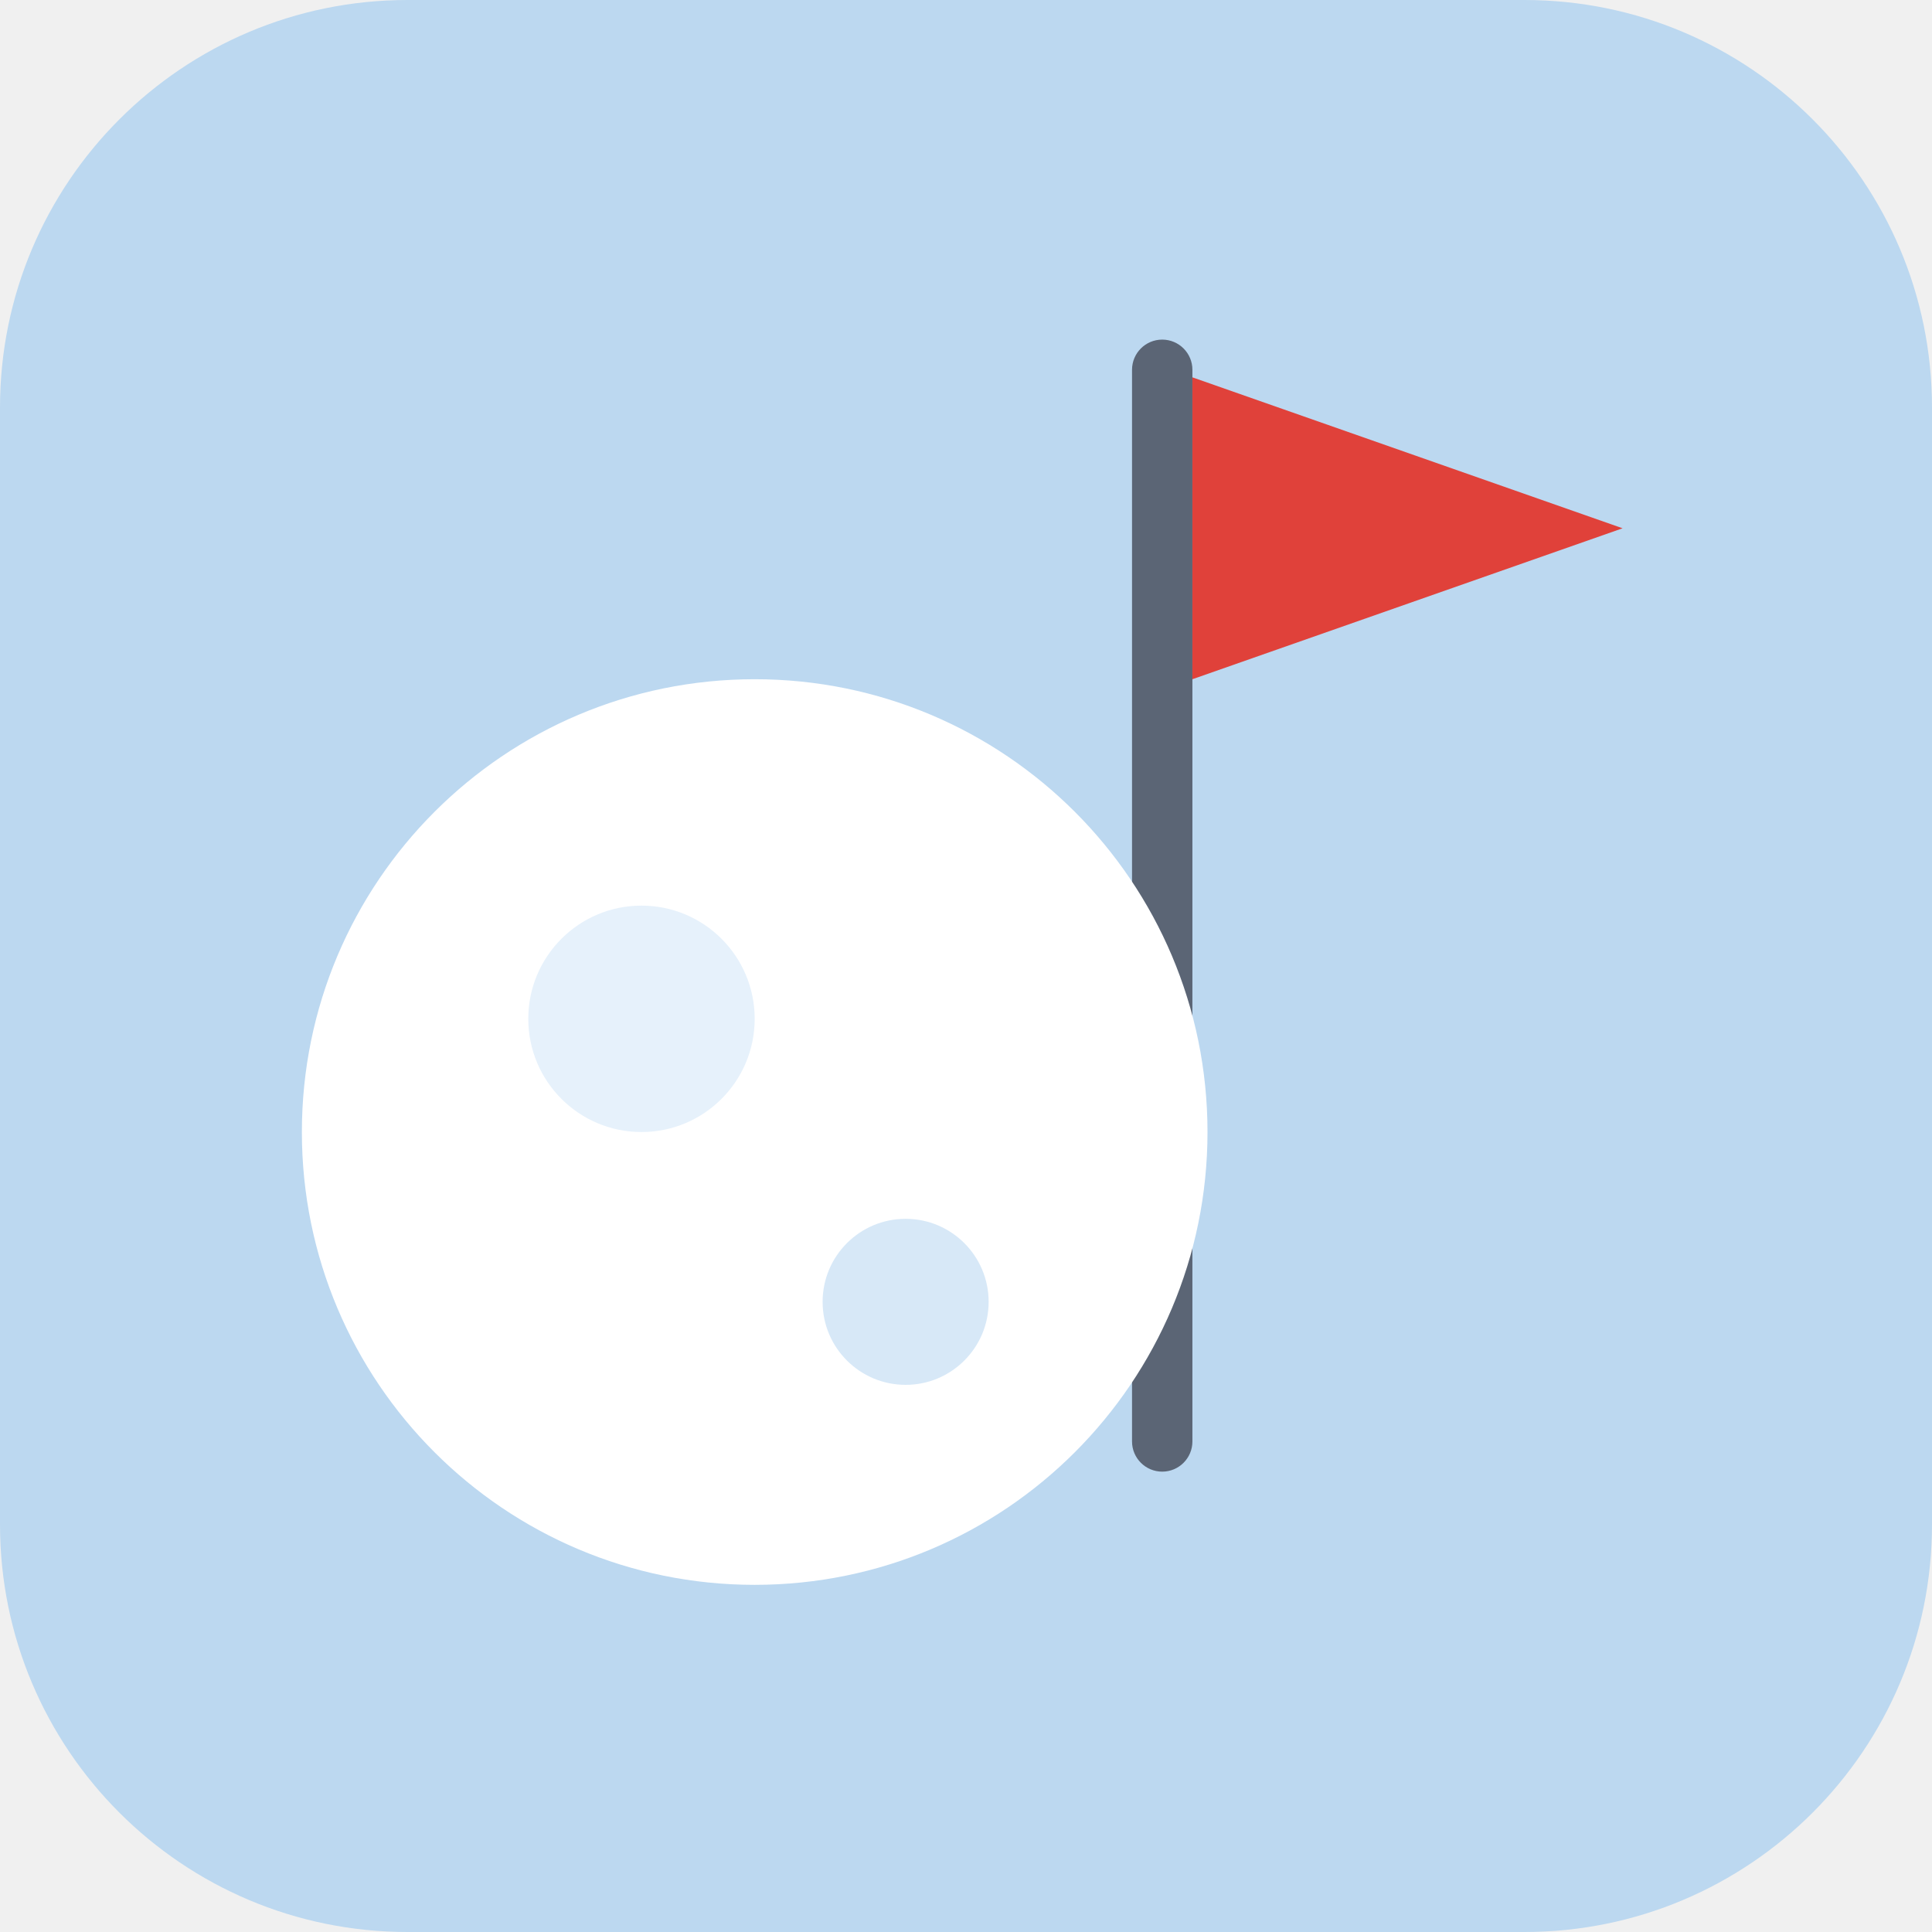
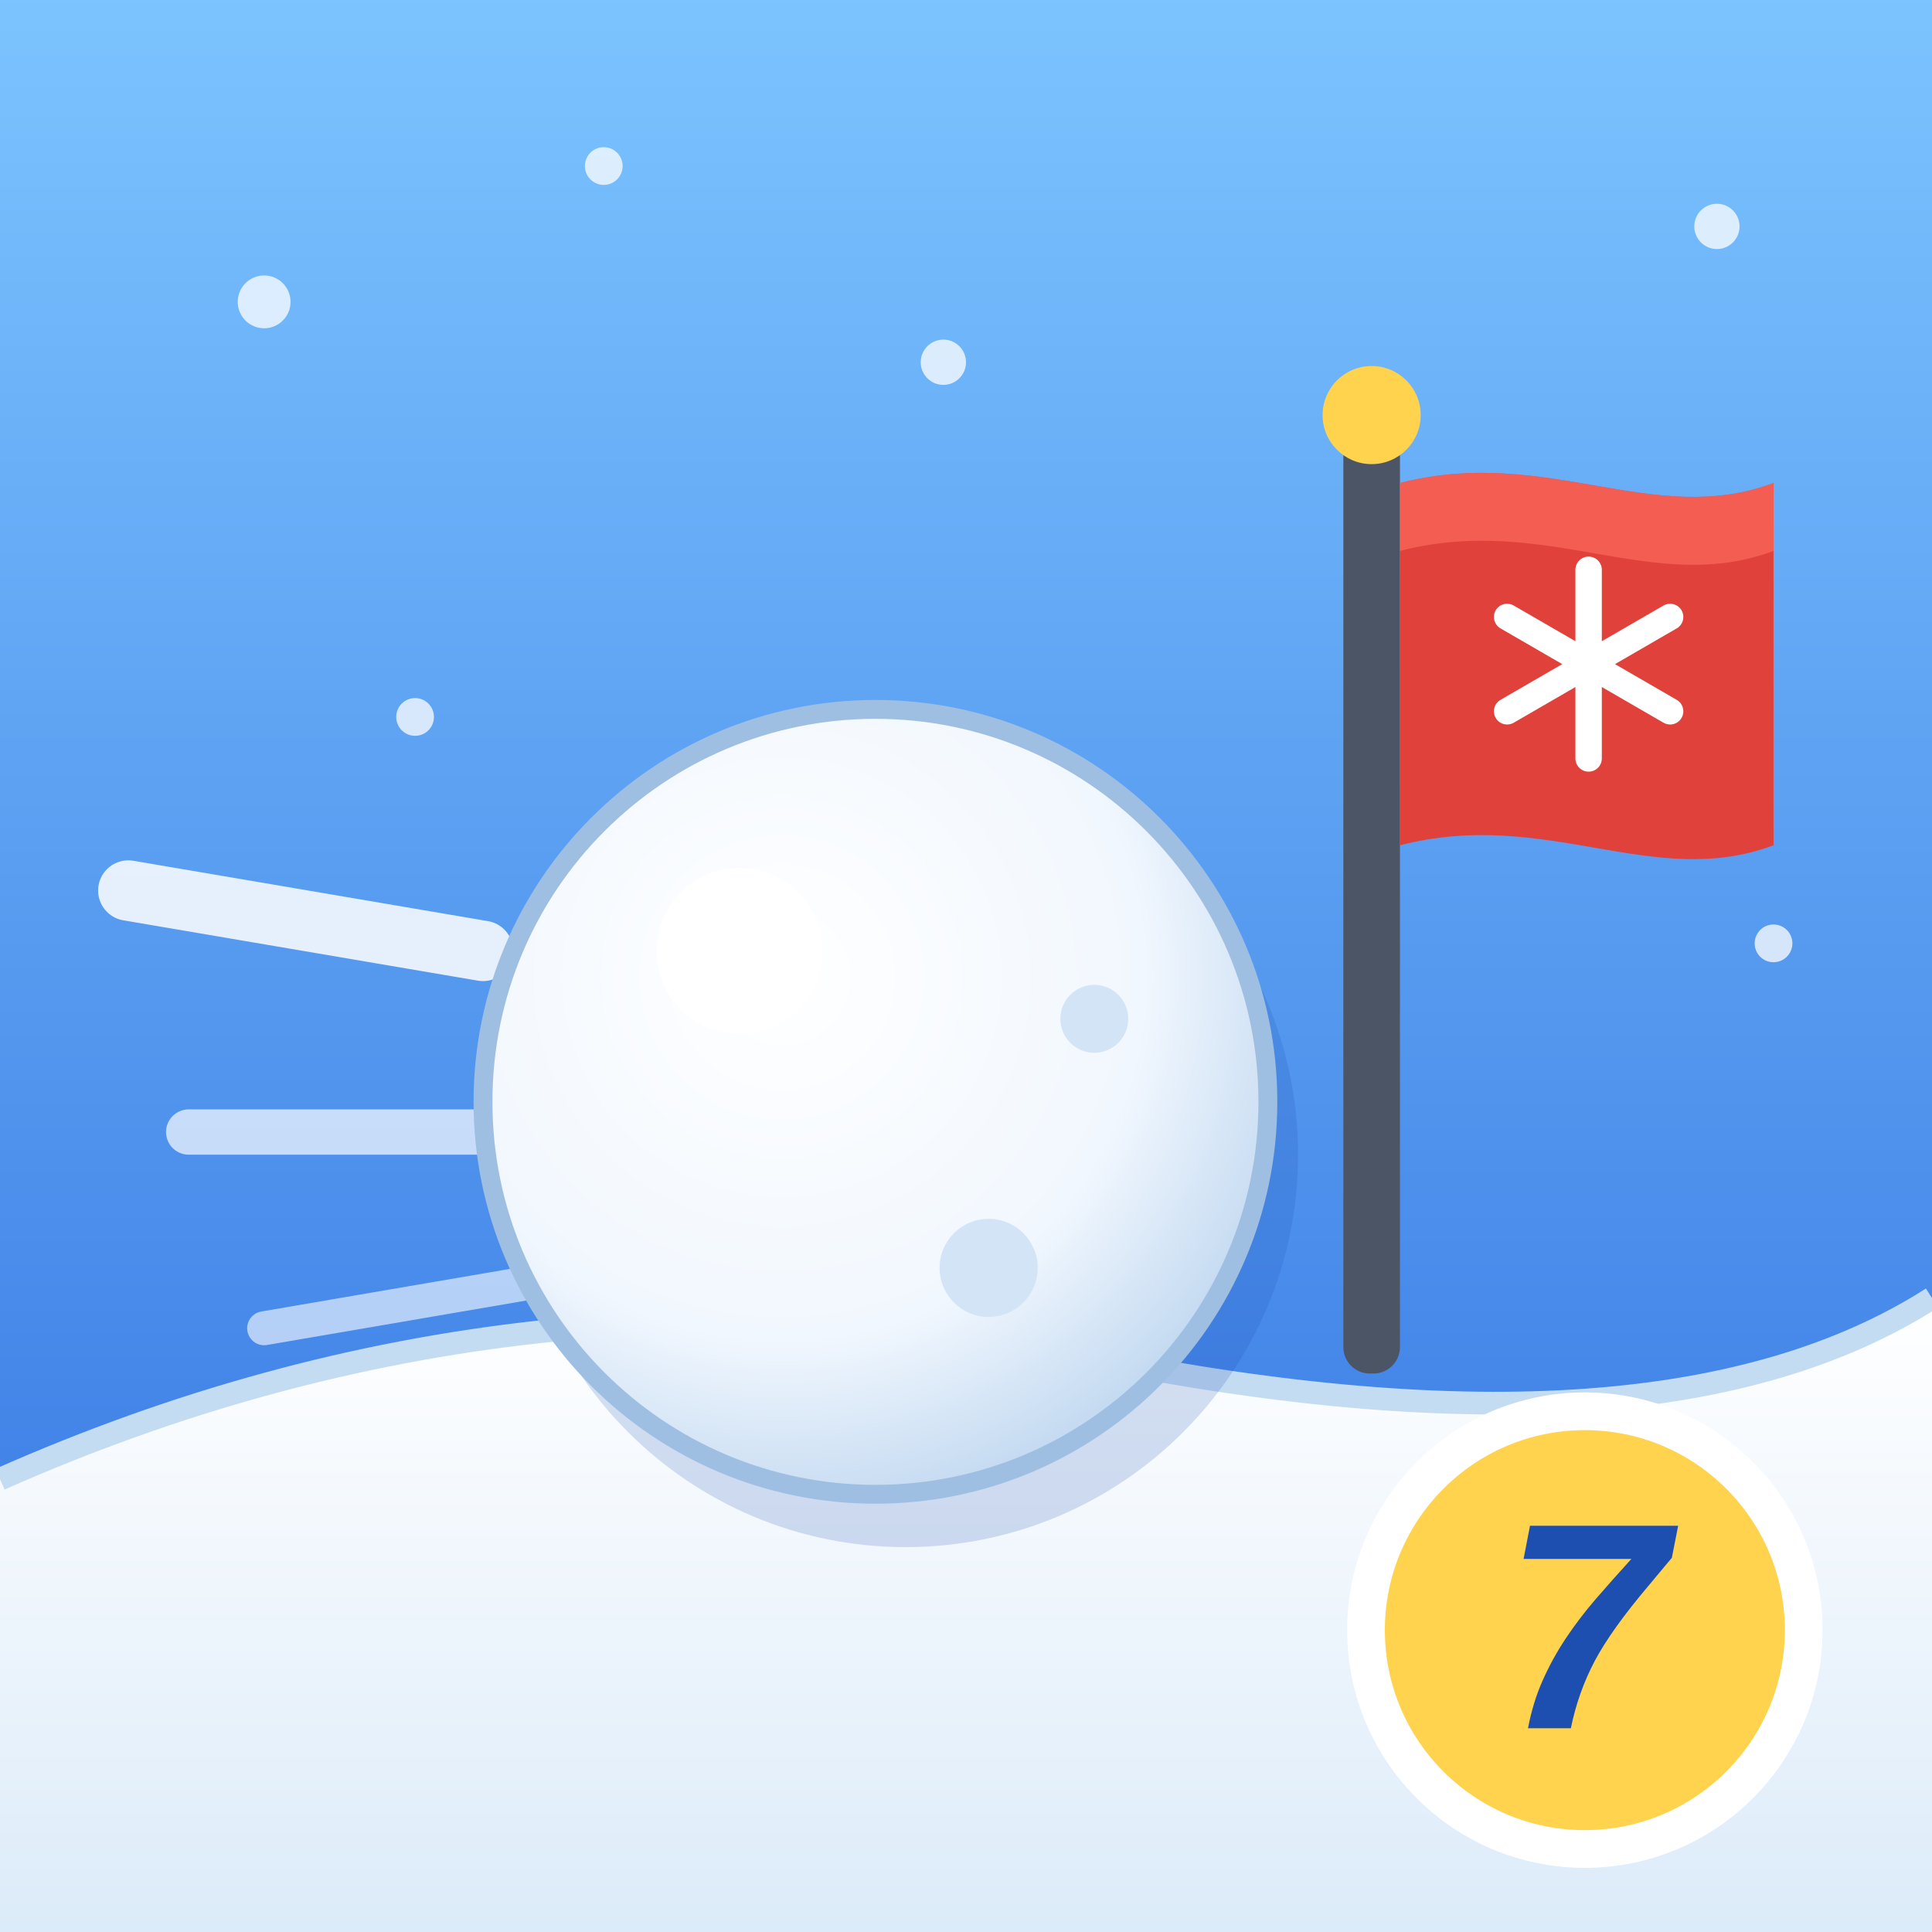
<svg xmlns="http://www.w3.org/2000/svg" viewBox="0 0 512 512" width="512" height="512" role="img" aria-label="雪合戦 フラッグ7">
-   <rect width="512" height="512" rx="108" fill="#bcd8f0" />
-   <rect x="300" y="90" width="16" height="300" rx="8" fill="#5b6575" />
-   <path d="M316 100 L430 140 L316 180 Z" fill="#e0413a" />
-   <circle cx="200" cy="300" r="120" fill="#ffffff" />
-   <circle cx="170" cy="270" r="30" fill="#e6f1fb" />
-   <circle cx="240" cy="345" r="22" fill="#d7e8f7" />
+   <defs>
+     <linearGradient id="sky" x1="0" y1="0" x2="0" y2="1">
+       <stop offset="0" stop-color="#7cc4ff" />
+       <stop offset="1" stop-color="#2f6fe0" />
+     </linearGradient>
+     <radialGradient id="ball" cx="0.38" cy="0.34" r="0.75">
+       <stop offset="0" stop-color="#ffffff" />
+       <stop offset="0.62" stop-color="#f1f7fe" />
+       <stop offset="1" stop-color="#b9d3ee" />
+     </radialGradient>
+     <linearGradient id="snow" x1="0" y1="0" x2="0" y2="1">
+       <stop offset="0" stop-color="#ffffff" />
+       <stop offset="1" stop-color="#dcebf9" />
+     </linearGradient>
+     <clipPath id="r">
+       <rect width="512" height="512" rx="0" />
+     </clipPath>
+   </defs>
+   <g clip-path="url(#r)">
+     <rect width="512" height="512" fill="url(#sky)" />
+     <g fill="#ffffff" opacity=".75">
+       <circle cx="70" cy="80" r="7" />
+       <circle cx="160" cy="44" r="5" />
+       <circle cx="250" cy="96" r="6" />
+       <circle cx="455" cy="60" r="6" />
+       <circle cx="110" cy="190" r="5" />
+       <circle cx="470" cy="250" r="5" />
+     </g>
+     <path d="M0 392 Q140 330 290 360 T512 344 L512 512 L0 512 Z" fill="url(#snow)" />
+     <path d="M0 392 Q140 330 290 360 T512 344" fill="none" stroke="#c4dcf2" stroke-width="6" />
+     <rect x="356" y="112" width="15" height="252" rx="7" fill="#4b5566" />
+     <circle cx="363.5" cy="110" r="13" fill="#ffd34d" />
+     <path d="M371 128 C410 118 438 140 470 128 L470 224 C438 236 410 214 371 224 Z" fill="#e0413a" />
+     <path d="M371 128 C410 118 438 140 470 128 L470 146 C438 158 410 136 371 146 Z" fill="#ff6f62" opacity=".6" />
+     <g stroke="#ffffff" stroke-width="7" stroke-linecap="round" transform="translate(421 176)">
+       <line x1="0" y1="-25" x2="0" y2="25" />
+       <line x1="-21.6" y1="-12.5" x2="21.6" y2="12.5" />
+       <line x1="-21.6" y1="12.5" x2="21.6" y2="-12.5" />
+     </g>
+     <g stroke="#ffffff" stroke-linecap="round" opacity=".85">
+       <line x1="34" y1="236" x2="128" y2="252" stroke-width="16" />
+       <line x1="50" y1="300" x2="132" y2="300" stroke-width="12" opacity=".8" />
+       <line x1="70" y1="352" x2="140" y2="340" stroke-width="9" opacity=".7" />
+     </g>
+     <circle cx="232" cy="292" r="104" fill="#1d4fb0" opacity=".18" transform="translate(8 14)" />
+     <circle cx="232" cy="292" r="104" fill="url(#ball)" />
+     <circle cx="232" cy="292" r="104" fill="none" stroke="#9fbfe2" stroke-width="5" />
+     <circle cx="196" cy="252" r="22" fill="#ffffff" />
+     <circle cx="262" cy="336" r="13" fill="#d3e4f6" />
+     <circle cx="290" cy="270" r="9" fill="#d3e4f6" />
+     <circle cx="420" cy="432" r="58" fill="#ffd34d" stroke="#ffffff" stroke-width="10" />
+     <text x="420" y="458" text-anchor="middle" font-family="Arial Black, Arial, sans-serif" font-weight="900" font-size="78" font-style="italic" fill="#1d4fb0">7</text>
+   </g>
</svg>
